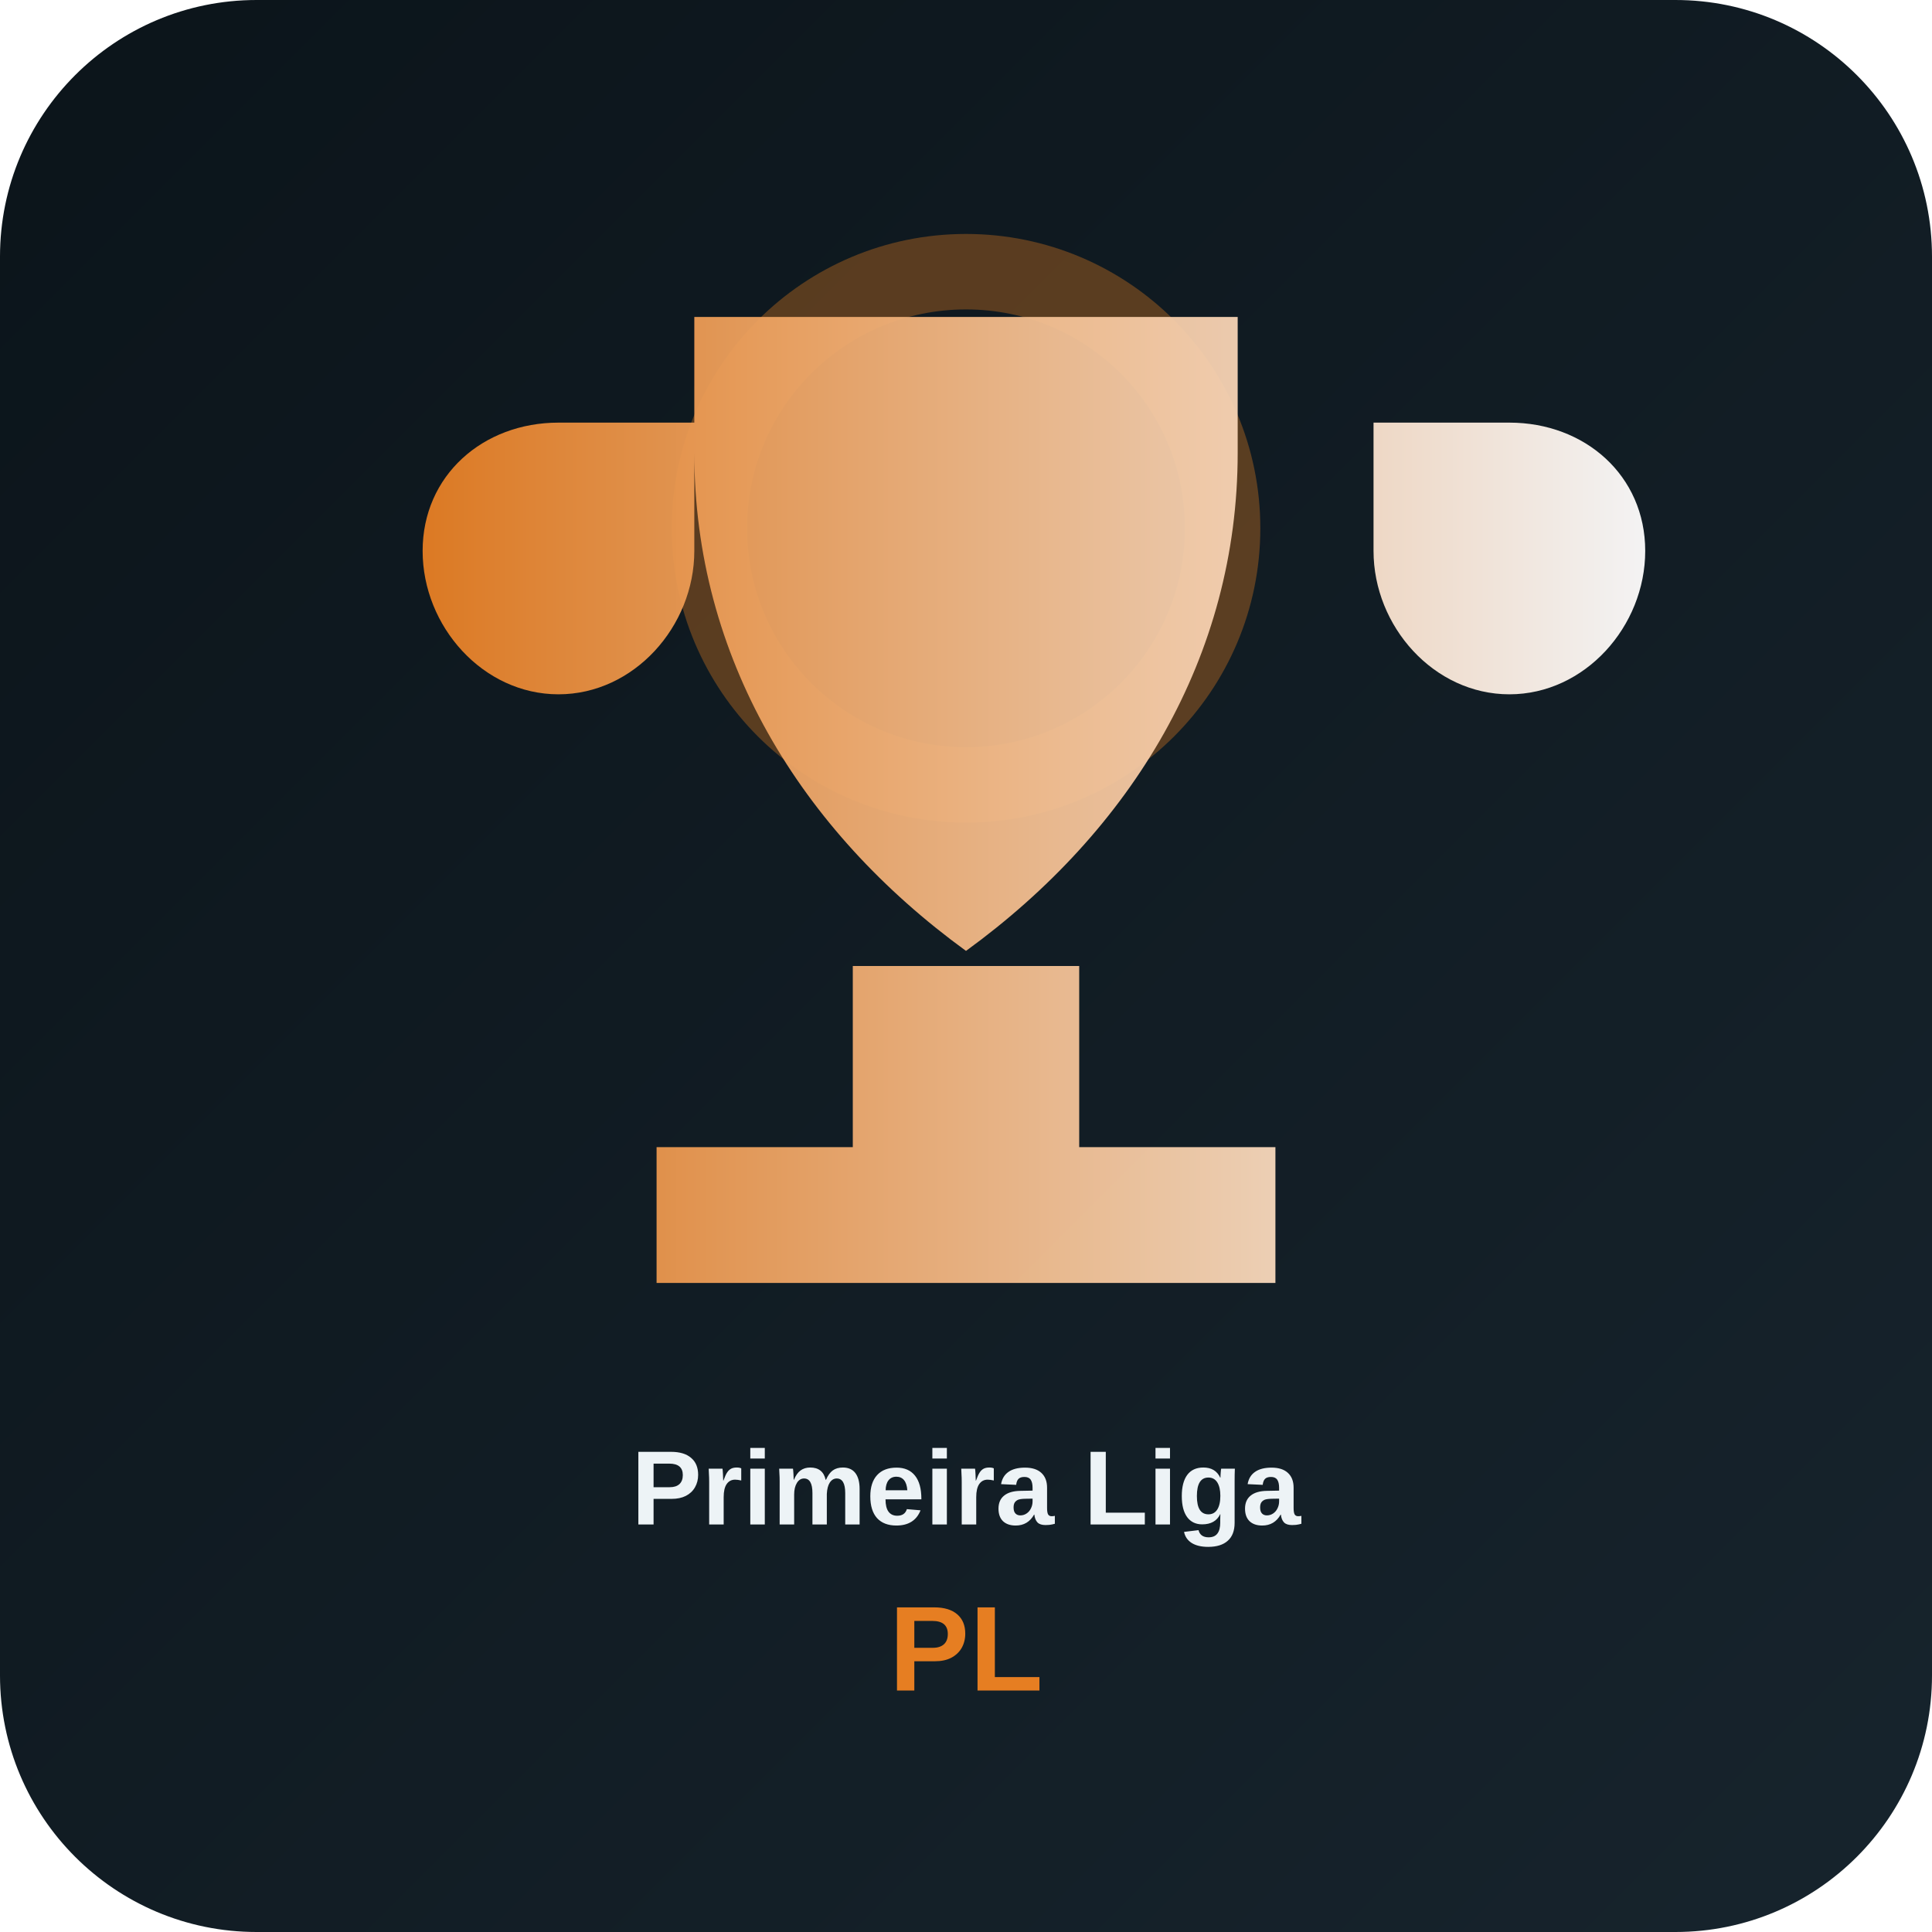
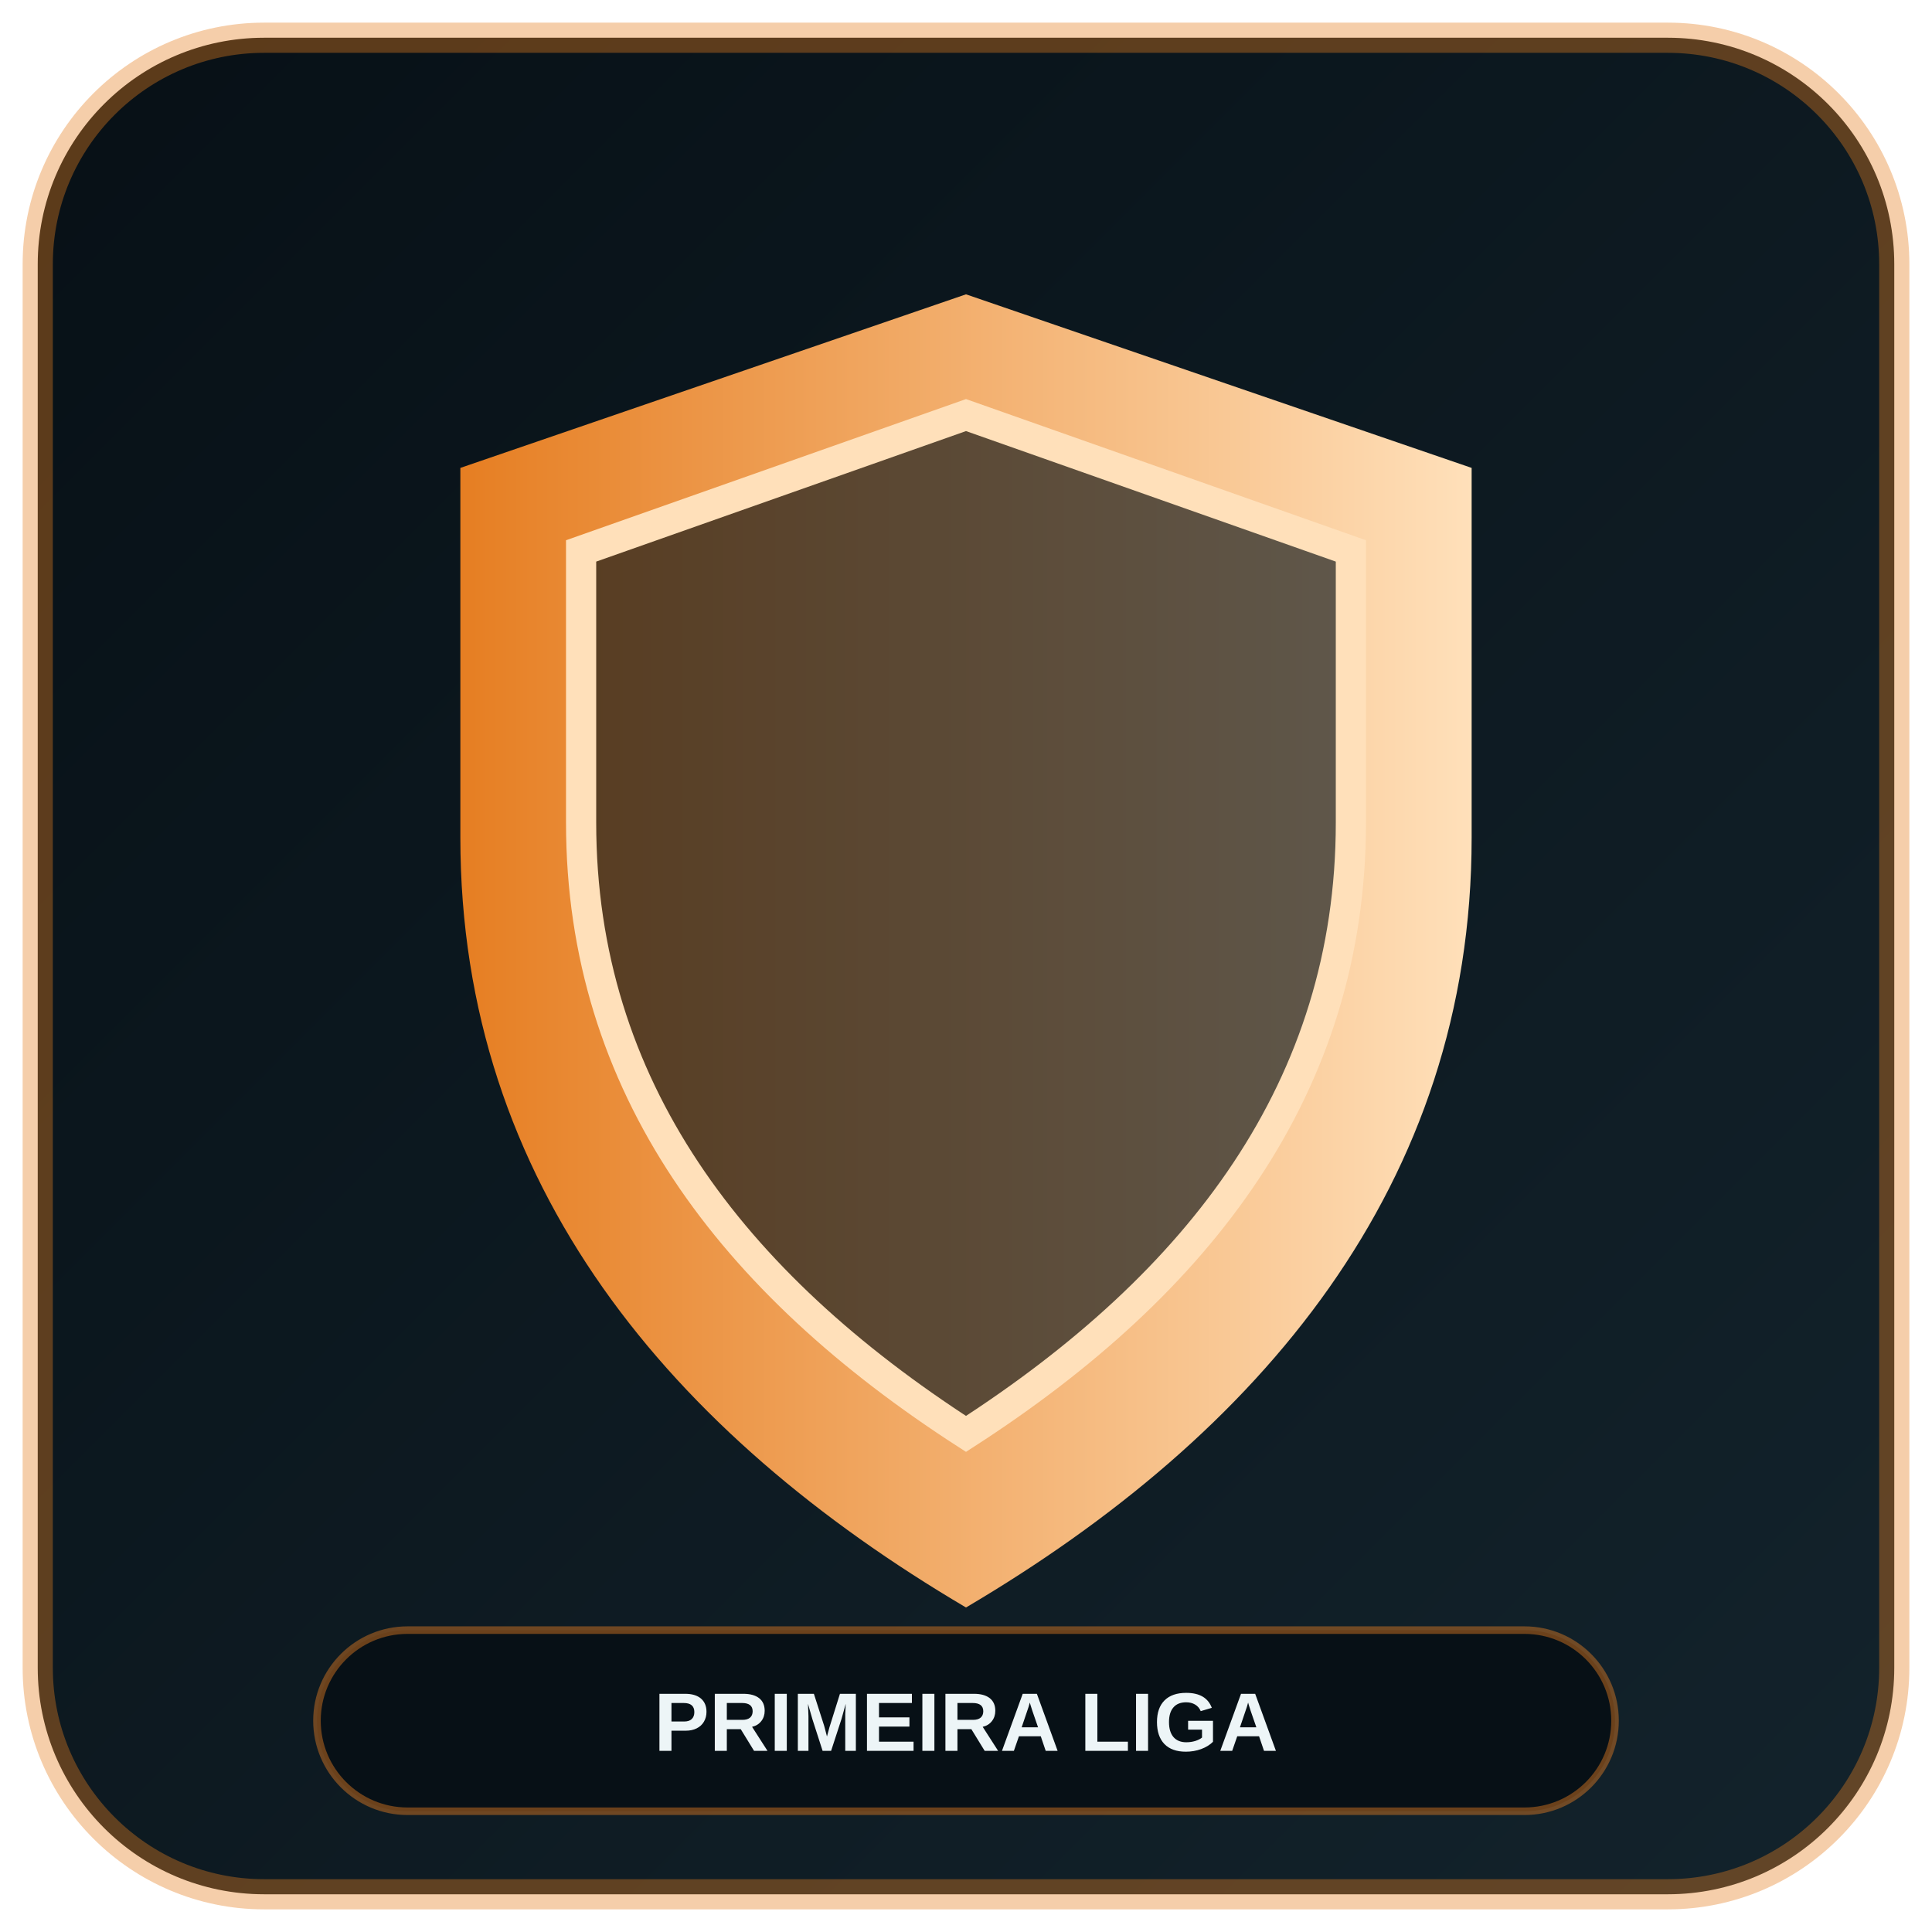
<svg xmlns="http://www.w3.org/2000/svg" viewBox="0 0 256 256">
  <defs>
    <linearGradient id="bg" x1="0" x2="1" y1="0" y2="1">
-       <stop offset="0" stop-color="#0b141a" />
-       <stop offset="1" stop-color="#17242d" />
+       <stop offset="0" stop-color="#071016" />
+       <stop offset="1" stop-color="#13232c" />
    </linearGradient>
-     <linearGradient id="gl" x1="0" x2="1">
-       <stop offset="0" stop-color="#e67e22" stop-opacity=".95" />
-       <stop offset="1" stop-color="#ffffff" stop-opacity=".95" />
+     <linearGradient id="m" x1="0" x2="1">
+       <stop offset="0" stop-color="#e67e22" />
+       <stop offset="1" stop-color="#ffe0ba" />
    </linearGradient>
  </defs>
-   <rect width="256" height="256" rx="34" fill="url(#bg)" />
-   <circle cx="128" cy="70" r="34" fill="none" stroke="#e67e22" stroke-opacity=".35" stroke-width="10" />
-   <path d="M92 42h72v18c0 27-14 50-36 66-22-16-36-39-36-66V42zm-18 14h18v17c0 10-8 19-18 19-10 0-18-9-18-19 0-10 8-17 18-17zm108 0h18c10 0 18 7 18 17 0 10-8 19-18 19-10 0-18-9-18-19V56zM113 128h30v24h26v18H87v-18h26v-24z" fill="url(#gl)" />
-   <text x="128" y="202" text-anchor="middle" fill="#edf3f6" font-family="Arial, Helvetica, sans-serif" font-size="14" font-weight="700">Primeira Liga</text>
-   <text x="128" y="224" text-anchor="middle" fill="#e67e22" font-family="Arial, Helvetica, sans-serif" font-size="16" font-weight="700">PL</text>
+   <rect x="5" y="5" width="246" height="246" rx="30" fill="url(#bg)" stroke="#e67e22" stroke-opacity=".38" stroke-width="4" />
+   <path d="M128 39l67 23v49c0 46-28 79-67 102-39-23-67-56-67-102V62z" fill="url(#m)" />
+   <path d="M128 55l51 18v36c0 35-20 61-51 81-31-20-51-46-51-81V73z" fill="#0b141a" fill-opacity=".65" stroke="#ffe0ba" stroke-width="4" />
+   <rect x="42" y="216" width="172" height="24" rx="12" fill="#071016" stroke="#e67e22" stroke-opacity=".45" />
+   <text x="128" y="232" text-anchor="middle" fill="#edf5f7" font-size="11" font-family="Arial,Helvetica,sans-serif" font-weight="700">PRIMEIRA LIGA</text>
</svg>
